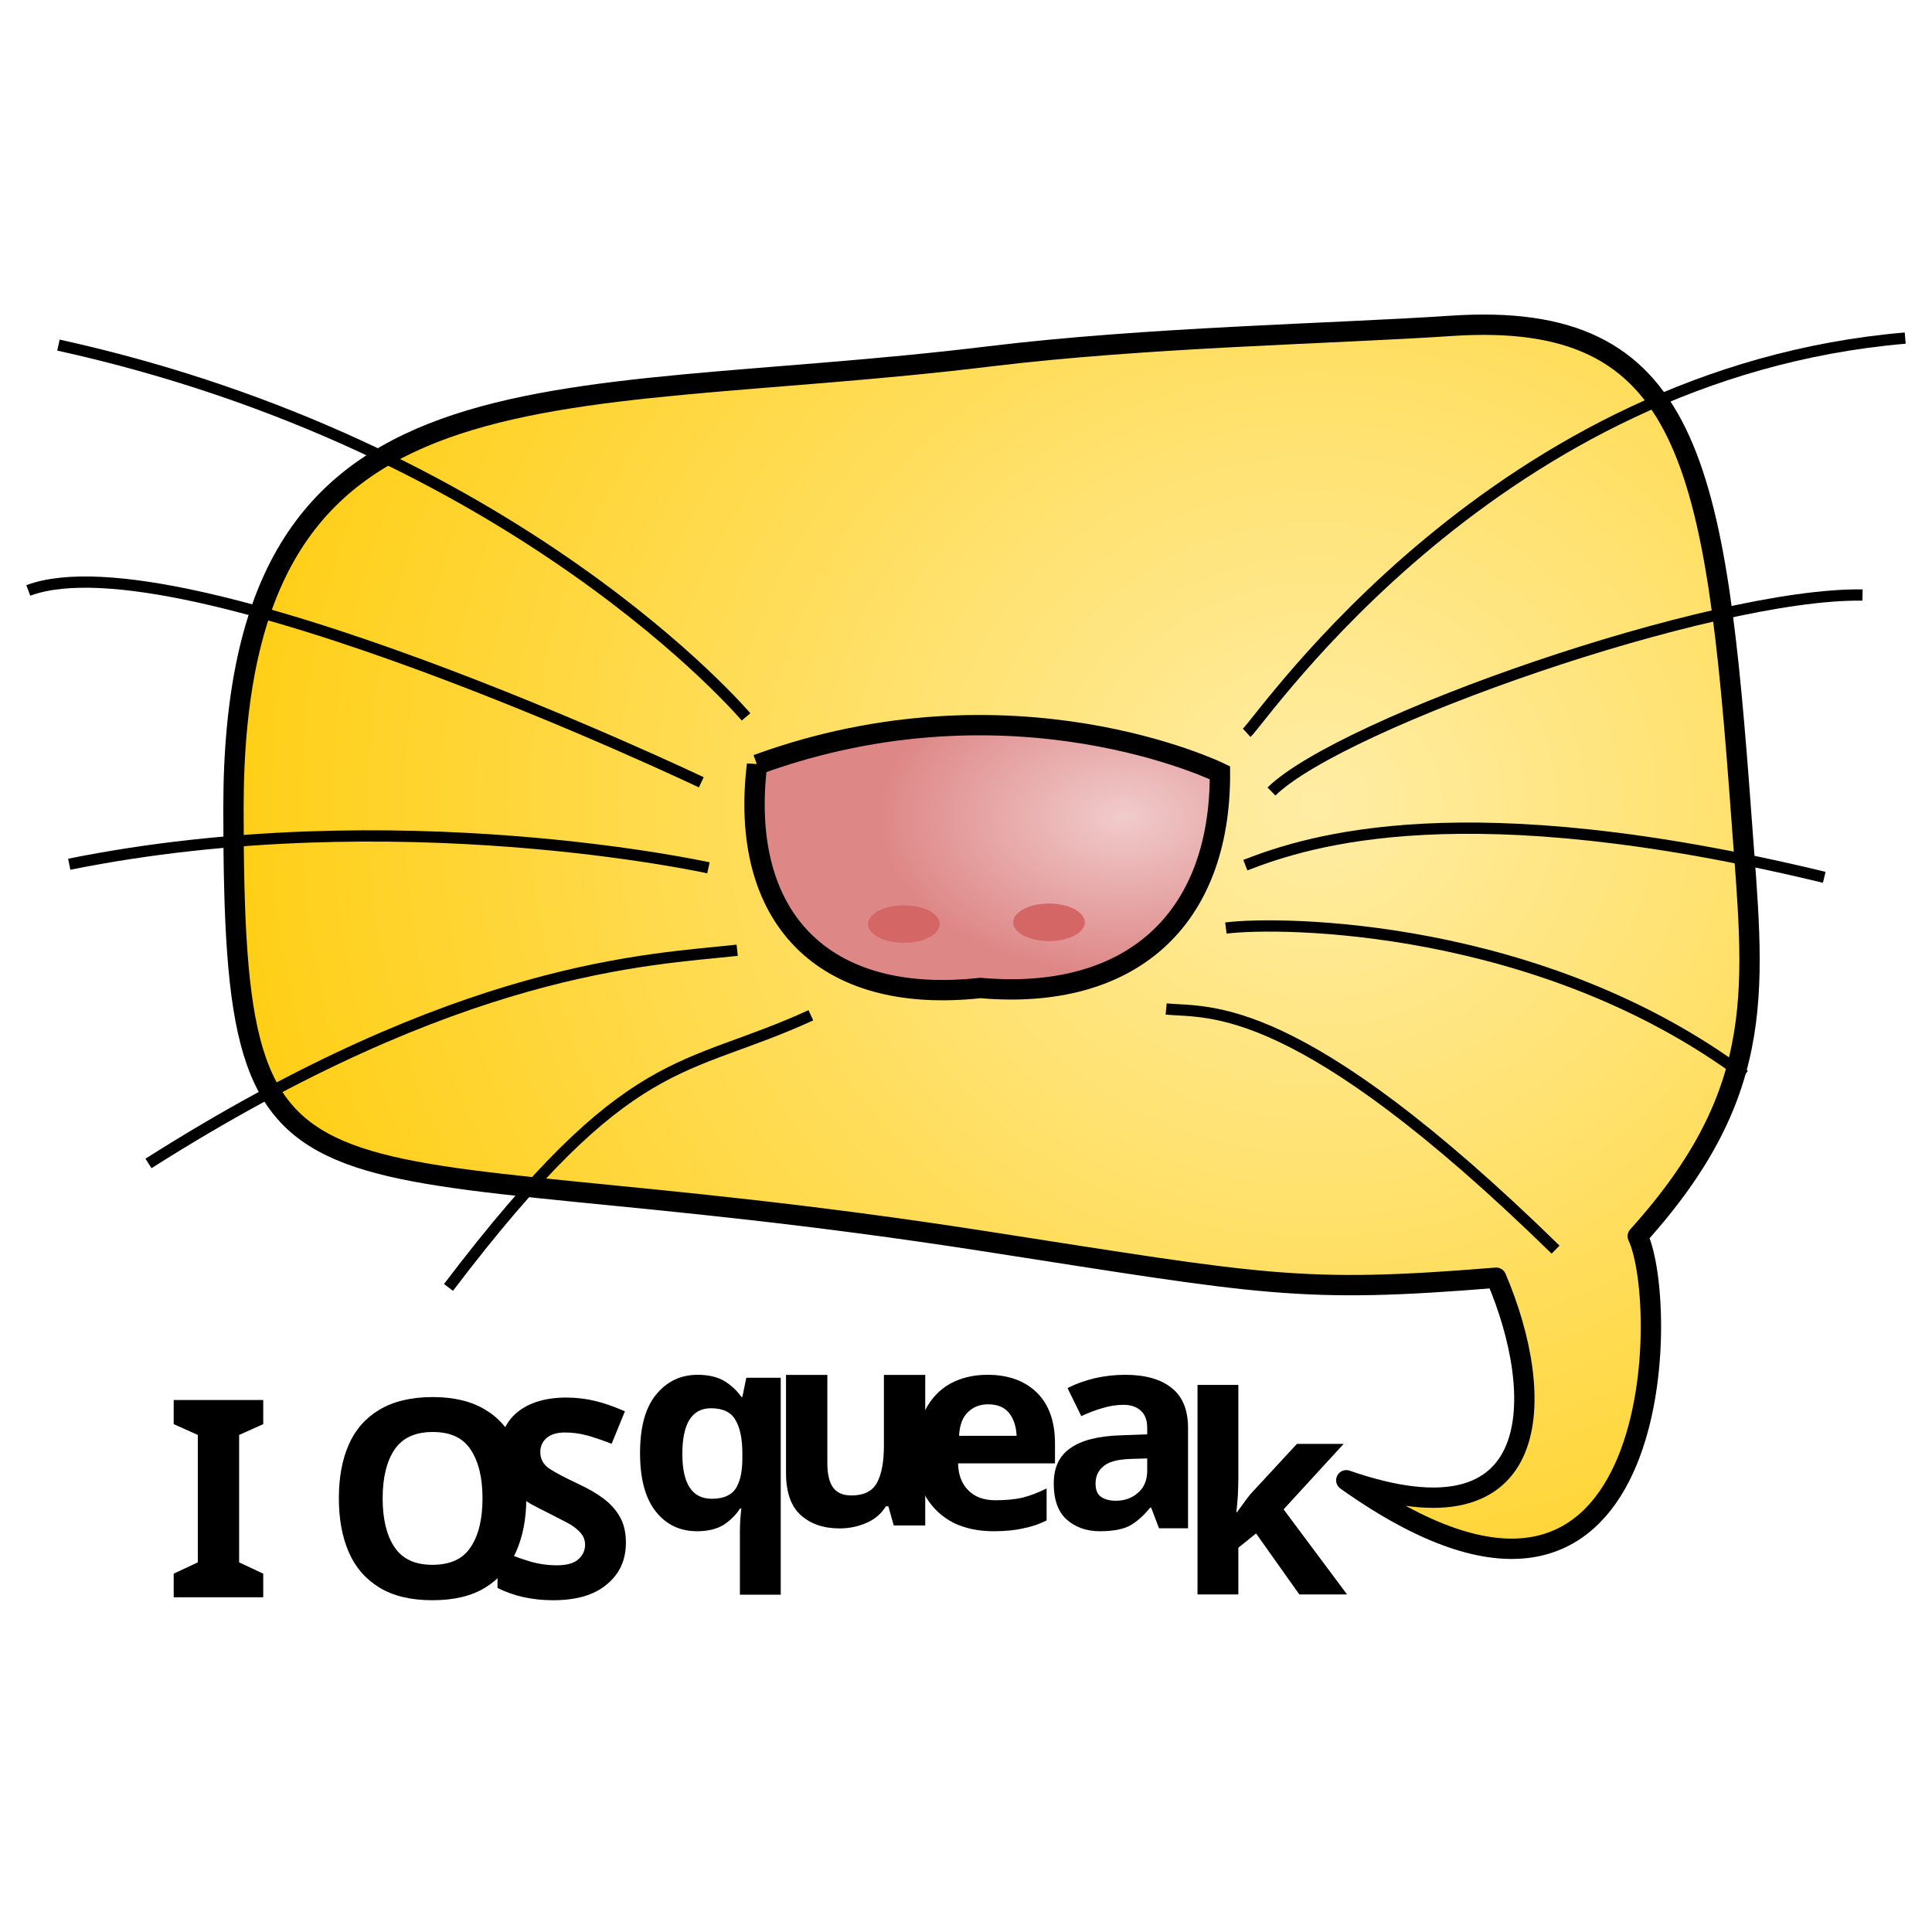
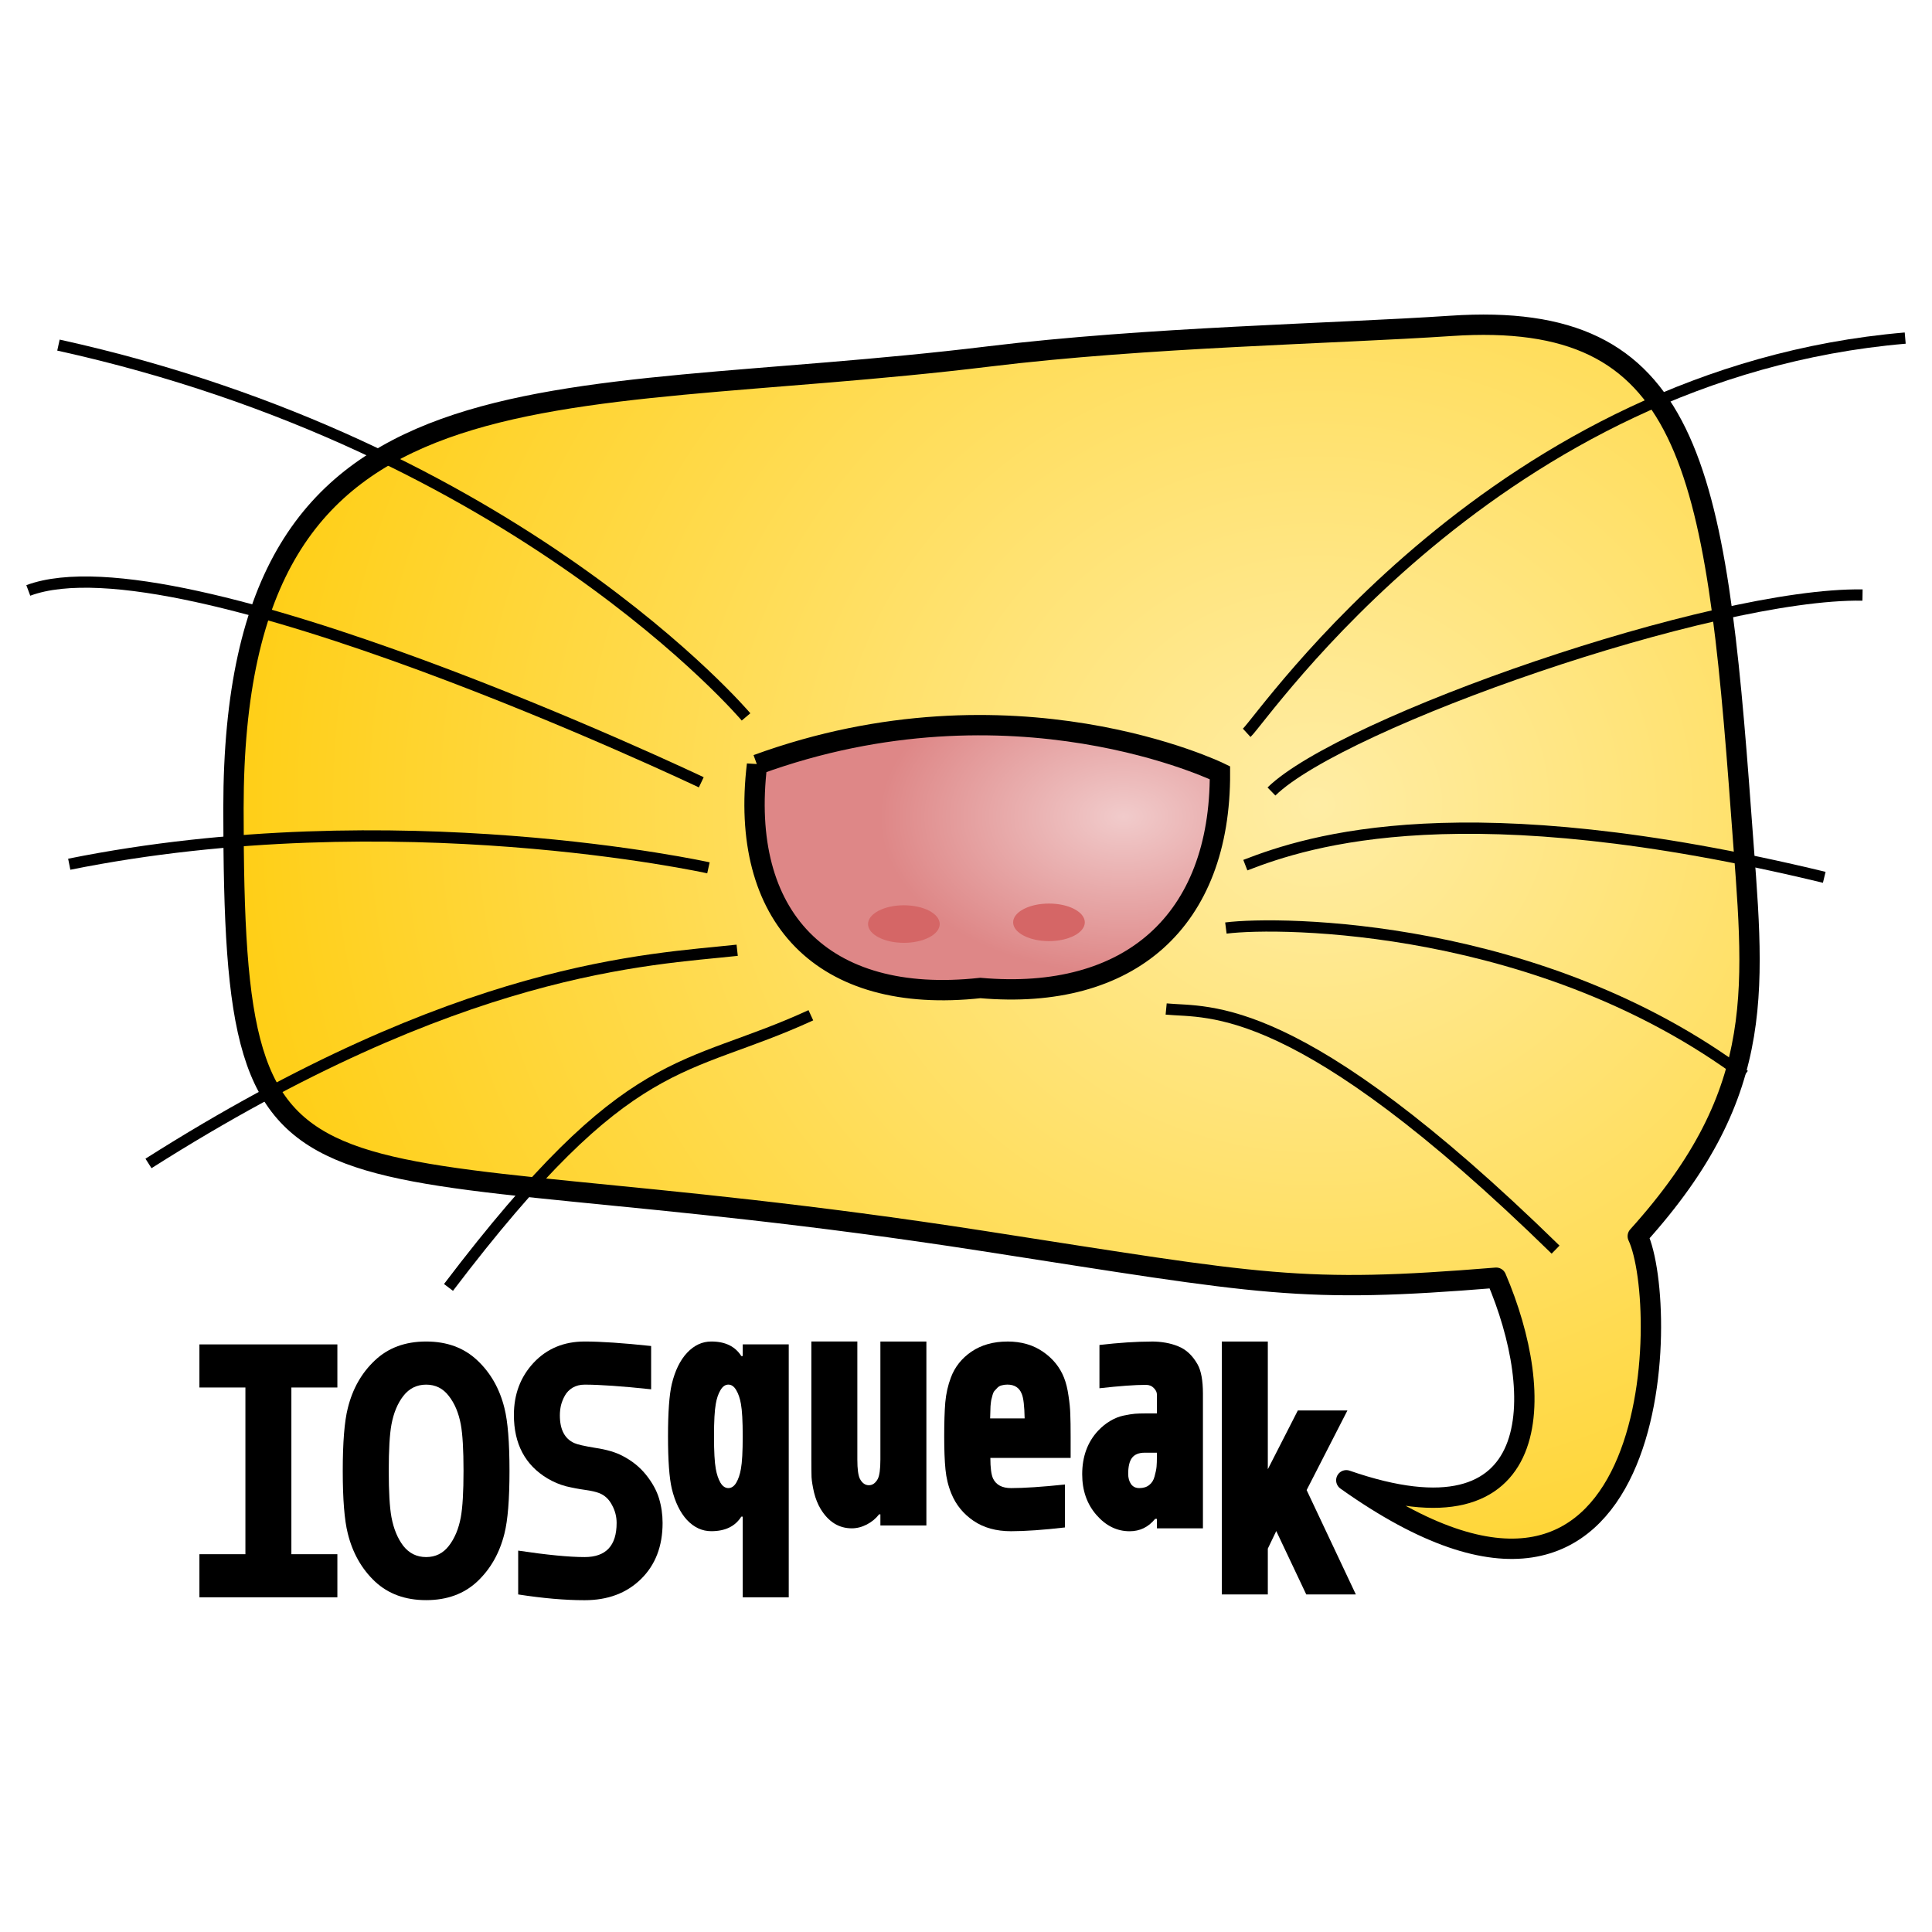
<svg xmlns="http://www.w3.org/2000/svg" xmlns:xlink="http://www.w3.org/1999/xlink" width="95mm" height="95mm" viewBox="0 0 95 95" version="1.1" id="svg4850">
  <defs id="defs4844">
    <radialGradient xlink:href="#linearGradient4474" id="radialGradient4354" gradientUnits="userSpaceOnUse" gradientTransform="matrix(0.6248329,0,0,0.4032075,41.77501,521.0096)" cx="129.466" cy="845.96" fx="129.466" fy="845.96" r="34.693" />
    <linearGradient id="linearGradient4474">
      <stop style="stop-color:#f1cbcb;stop-opacity:1;" offset="0" id="stop4476" />
      <stop style="stop-color:#de8787;stop-opacity:1;" offset="1" id="stop4478" />
    </linearGradient>
    <linearGradient id="linearGradient4496">
      <stop style="stop-color:#ffeda5;stop-opacity:1;" offset="0" id="stop4498" />
      <stop style="stop-color:#ffcb05;stop-opacity:1;" offset="1" id="stop4500" />
    </linearGradient>
    <radialGradient xlink:href="#linearGradient4496" id="radialGradient5451" cx="315.315" cy="266.628" fx="315.315" fy="266.628" r="45.27" gradientTransform="matrix(1,0,0,0.9697127,0,8.482738)" gradientUnits="userSpaceOnUse" />
    <radialGradient xlink:href="#linearGradient4496" id="radialGradient5499" cx="321.686" cy="233.725" fx="321.686" fy="233.725" r="192.429" gradientTransform="matrix(0.3107867,0,0,0.2876997,-20.24885,-15.45205)" gradientUnits="userSpaceOnUse" />
  </defs>
  <g id="layer1" transform="translate(-14.97196,-12.22504)">
    <path style="fill:url(#radialGradient5499);fill-opacity:1;stroke:#000000;stroke-width:1;stroke-linecap:round;stroke-linejoin:round;stroke-miterlimit:4;stroke-dasharray:none;stroke-opacity:1" d="M 86.329,28.248 C 80.489,28.639 71.378,28.802 63.587,29.753 41.769,32.416 26.452,29.127 26.452,51.961 c 0,22.253 2.813,15.994 36.824,21.28 13.933,2.165 15.618,2.598 25.265,1.812 2.47,5.769 2.527,13.395 -7.369,9.96 15.652,11.127 15.945,-8.586 14.332,-12.002 6.521,-7.228 5.703,-12.287 5.094,-20.638 C 99.332,35 98.111,27.46 86.329,28.248 Z" id="path5437" />
    <g style="display:inline" transform="matrix(0.553642,0,0,0.553642,2.31052,-424.9185)" id="g4317">
      <path id="path4331" d="m 133.595,854.663 c 1.531,-1.409 22.168,-31.957 58.486,-35.057" style="fill:none;stroke:#000000;stroke-width:1px;stroke-linecap:butt;stroke-linejoin:miter;stroke-opacity:1" />
      <path id="path4333" d="m 135.794,859.875 c 6.308,-6.152 39.167,-17.658 52.496,-17.449" style="fill:none;stroke:#000000;stroke-width:1px;stroke-linecap:butt;stroke-linejoin:miter;stroke-opacity:1" />
      <path id="path4335" d="m 131.747,872.002 c 4.888,-0.622 27.962,-0.404 46.058,13.087" style="fill:none;stroke:#000000;stroke-width:1px;stroke-linecap:butt;stroke-linejoin:miter;stroke-opacity:1" />
      <path id="path4337" d="m 126.442,879.193 c 3.816,0.367 11.652,-1.043 34.586,21.371" style="fill:none;stroke:#000000;stroke-width:1px;stroke-linecap:butt;stroke-linejoin:miter;stroke-opacity:1" />
      <path id="path4339" d="m 89.129,853.25 c 0,0 -20.324,-24.048 -61.068,-33.022" style="fill:none;stroke:#000000;stroke-width:1px;stroke-linecap:butt;stroke-linejoin:miter;stroke-opacity:1" />
      <path id="path4342" d="m 85.153,859.059 c 0,0 -46.335,-22.053 -59.771,-17.041" style="fill:none;stroke:#000000;stroke-width:1px;stroke-linecap:butt;stroke-linejoin:miter;stroke-opacity:1" />
      <path id="path4344" d="m 88.342,873.975 c -7.841,0.858 -24.531,1.326 -52.285,18.934" style="fill:none;stroke:#000000;stroke-width:1px;stroke-linecap:butt;stroke-linejoin:miter;stroke-opacity:1" />
      <path id="path4346" d="m 94.885,879.749 c -11.347,5.22 -15.983,2.838 -32.183,24.171" style="fill:none;stroke:#000000;stroke-width:1px;stroke-linecap:butt;stroke-linejoin:miter;stroke-opacity:1" />
      <path id="path4350" d="m 85.789,866.654 c 0,0 -27.788,-6.154 -56.77,-0.319" style="display:inline;fill:none;stroke:#000000;stroke-width:1px;stroke-linecap:butt;stroke-linejoin:miter;stroke-opacity:1" />
      <path id="path4352" d="m 133.474,866.416 c 5.673,-2.198 19.433,-6.653 51.417,1.081" style="display:inline;fill:none;stroke:#000000;stroke-width:1px;stroke-linecap:butt;stroke-linejoin:miter;stroke-opacity:1" />
      <path style="fill:url(#radialGradient4354);fill-opacity:1;stroke:#000000;stroke-width:1.806;stroke-linecap:butt;stroke-linejoin:miter;stroke-miterlimit:4;stroke-dasharray:none;stroke-opacity:1" d="m 90.104,857.491 c 22.722,-8.295 41.116,0.721 41.116,0.721 0.053,13.147 -8.011,20.28 -21.279,19.115 -14.082,1.541 -21.455,-6.358 -19.837,-19.837 z" id="path4348" />
      <ellipse ry="1.668" rx="3.183" cy="871.648" cx="103.148" id="path4390" style="color:#000000;clip-rule:nonzero;display:inline;overflow:visible;visibility:visible;opacity:1;isolation:auto;mix-blend-mode:normal;color-interpolation:sRGB;color-interpolation-filters:linearRGB;solid-color:#000000;solid-opacity:1;fill:#d56666;fill-opacity:1;fill-rule:evenodd;stroke:none;stroke-width:2.17;stroke-linecap:round;stroke-linejoin:miter;stroke-miterlimit:4;stroke-dasharray:none;stroke-dashoffset:0;stroke-opacity:1;paint-order:normal;color-rendering:auto;image-rendering:auto;shape-rendering:auto;text-rendering:auto;enable-background:accumulate" />
      <ellipse ry="1.668" rx="3.183" cy="871.496" cx="116.034" id="path4390-7" style="color:#000000;clip-rule:nonzero;display:inline;overflow:visible;visibility:visible;opacity:1;isolation:auto;mix-blend-mode:normal;color-interpolation:sRGB;color-interpolation-filters:linearRGB;solid-color:#000000;solid-opacity:1;fill:#d56666;fill-opacity:1;fill-rule:evenodd;stroke:none;stroke-width:2.17;stroke-linecap:round;stroke-linejoin:miter;stroke-miterlimit:4;stroke-dasharray:none;stroke-dashoffset:0;stroke-opacity:1;paint-order:normal;color-rendering:auto;image-rendering:auto;shape-rendering:auto;text-rendering:auto;enable-background:accumulate" />
    </g>
    <g id="g1073" transform="matrix(1.548072,0,0,1.548072,-3.166729,-72.93646)">
-       <text id="text5527-9" y="105.747" x="16.955" style="font-style:normal;font-variant:normal;font-weight:bold;font-stretch:semi-condensed;font-size:8.764px;line-height:1.25;font-family:Monoid;-inkscape-font-specification:'Monoid, Bold Semi-Condensed';font-variant-ligatures:normal;font-variant-caps:normal;font-variant-numeric:normal;font-feature-settings:normal;text-align:start;letter-spacing:0px;word-spacing:0px;writing-mode:lr-tb;text-anchor:start;fill:#000000;fill-opacity:1;stroke:none;stroke-width:0.657" xml:space="preserve">
-         <tspan style="font-style:normal;font-variant:normal;font-weight:bold;font-stretch:semi-condensed;font-size:8.764px;font-family:Monoid;-inkscape-font-specification:'Monoid, Bold Semi-Condensed';font-variant-ligatures:normal;font-variant-caps:normal;font-variant-numeric:normal;font-feature-settings:normal;text-align:start;writing-mode:lr-tb;text-anchor:start;stroke-width:0.657" y="105.747" x="16.955" id="tspan5525-7">I</tspan>
-       </text>
-       <text id="text5527-9-4" y="105.747" x="21.966" style="font-style:normal;font-variant:normal;font-weight:bold;font-stretch:semi-condensed;font-size:8.764px;line-height:1.25;font-family:Monoid;-inkscape-font-specification:'Monoid, Bold Semi-Condensed';font-variant-ligatures:normal;font-variant-caps:normal;font-variant-numeric:normal;font-feature-settings:normal;text-align:start;letter-spacing:0px;word-spacing:0px;writing-mode:lr-tb;text-anchor:start;fill:#000000;fill-opacity:1;stroke:none;stroke-width:0.657" xml:space="preserve">
-         <tspan style="font-style:normal;font-variant:normal;font-weight:bold;font-stretch:semi-condensed;font-size:8.764px;font-family:Monoid;-inkscape-font-specification:'Monoid, Bold Semi-Condensed';font-variant-ligatures:normal;font-variant-caps:normal;font-variant-numeric:normal;font-feature-settings:normal;text-align:start;writing-mode:lr-tb;text-anchor:start;stroke-width:0.657" y="105.747" x="21.966" id="tspan5525-7-9">O</tspan>
-       </text>
-       <text id="text5527-9-4-9" y="105.747" x="27.114" style="font-style:normal;font-variant:normal;font-weight:bold;font-stretch:semi-condensed;font-size:8.764px;line-height:1.25;font-family:Monoid;-inkscape-font-specification:'Monoid, Bold Semi-Condensed';font-variant-ligatures:normal;font-variant-caps:normal;font-variant-numeric:normal;font-feature-settings:normal;text-align:start;letter-spacing:0px;word-spacing:0px;writing-mode:lr-tb;text-anchor:start;fill:#000000;fill-opacity:1;stroke:none;stroke-width:0.657" xml:space="preserve">
-         <tspan style="font-style:normal;font-variant:normal;font-weight:bold;font-stretch:semi-condensed;font-size:8.764px;font-family:Monoid;-inkscape-font-specification:'Monoid, Bold Semi-Condensed';font-variant-ligatures:normal;font-variant-caps:normal;font-variant-numeric:normal;font-feature-settings:normal;text-align:start;writing-mode:lr-tb;text-anchor:start;stroke-width:0.657" y="105.747" x="27.114" id="tspan5525-7-9-4">S</tspan>
-       </text>
-       <text id="text5527-9-4-9-5" y="103.556" x="31.657" style="font-style:normal;font-variant:normal;font-weight:bold;font-stretch:semi-condensed;font-size:8.764px;line-height:1.25;font-family:Monoid;-inkscape-font-specification:'Monoid, Bold Semi-Condensed';font-variant-ligatures:normal;font-variant-caps:normal;font-variant-numeric:normal;font-feature-settings:normal;text-align:start;letter-spacing:0px;word-spacing:0px;writing-mode:lr-tb;text-anchor:start;fill:#000000;fill-opacity:1;stroke:none;stroke-width:0.657" xml:space="preserve">
-         <tspan style="font-style:normal;font-variant:normal;font-weight:bold;font-stretch:semi-condensed;font-size:8.764px;font-family:Monoid;-inkscape-font-specification:'Monoid, Bold Semi-Condensed';font-variant-ligatures:normal;font-variant-caps:normal;font-variant-numeric:normal;font-feature-settings:normal;text-align:start;writing-mode:lr-tb;text-anchor:start;stroke-width:0.657" y="103.556" x="31.657" id="tspan5525-7-9-4-9">q</tspan>
-       </text>
-       <text id="text5527-9-4-9-5-9" y="103.465" x="36.027" style="font-style:normal;font-variant:normal;font-weight:bold;font-stretch:semi-condensed;font-size:8.764px;line-height:1.25;font-family:Monoid;-inkscape-font-specification:'Monoid, Bold Semi-Condensed';font-variant-ligatures:normal;font-variant-caps:normal;font-variant-numeric:normal;font-feature-settings:normal;text-align:start;letter-spacing:0px;word-spacing:0px;writing-mode:lr-tb;text-anchor:start;fill:#000000;fill-opacity:1;stroke:none;stroke-width:0.657" xml:space="preserve">
-         <tspan style="font-style:normal;font-variant:normal;font-weight:bold;font-stretch:semi-condensed;font-size:8.764px;font-family:Monoid;-inkscape-font-specification:'Monoid, Bold Semi-Condensed';font-variant-ligatures:normal;font-variant-caps:normal;font-variant-numeric:normal;font-feature-settings:normal;text-align:start;writing-mode:lr-tb;text-anchor:start;stroke-width:0.657" y="103.465" x="36.027" id="tspan5525-7-9-4-9-0">u</tspan>
-       </text>
-       <text id="text5527-9-4-9-5-2" y="103.556" x="40.429" style="font-style:normal;font-variant:normal;font-weight:bold;font-stretch:semi-condensed;font-size:8.764px;line-height:1.25;font-family:Monoid;-inkscape-font-specification:'Monoid, Bold Semi-Condensed';font-variant-ligatures:normal;font-variant-caps:normal;font-variant-numeric:normal;font-feature-settings:normal;text-align:start;letter-spacing:0px;word-spacing:0px;writing-mode:lr-tb;text-anchor:start;fill:#000000;fill-opacity:1;stroke:none;stroke-width:0.657" xml:space="preserve">
-         <tspan id="tspan1017" style="font-style:normal;font-variant:normal;font-weight:bold;font-stretch:semi-condensed;font-size:8.764px;font-family:Monoid;-inkscape-font-specification:'Monoid, Bold Semi-Condensed';font-variant-ligatures:normal;font-variant-caps:normal;font-variant-numeric:normal;font-feature-settings:normal;text-align:start;writing-mode:lr-tb;text-anchor:start;stroke-width:0.657" y="103.556" x="40.429">e</tspan>
-       </text>
-       <text id="text5527-9-4-9-5-2-7" y="103.556" x="44.813" style="font-style:normal;font-variant:normal;font-weight:bold;font-stretch:semi-condensed;font-size:8.764px;line-height:1.25;font-family:Monoid;-inkscape-font-specification:'Monoid, Bold Semi-Condensed';font-variant-ligatures:normal;font-variant-caps:normal;font-variant-numeric:normal;font-feature-settings:normal;text-align:start;letter-spacing:0px;word-spacing:0px;writing-mode:lr-tb;text-anchor:start;fill:#000000;fill-opacity:1;stroke:none;stroke-width:0.657" xml:space="preserve">
-         <tspan id="tspan1017-4" style="font-style:normal;font-variant:normal;font-weight:bold;font-stretch:semi-condensed;font-size:8.764px;font-family:Monoid;-inkscape-font-specification:'Monoid, Bold Semi-Condensed';font-variant-ligatures:normal;font-variant-caps:normal;font-variant-numeric:normal;font-feature-settings:normal;text-align:start;writing-mode:lr-tb;text-anchor:start;stroke-width:0.657" y="103.556" x="44.813">a</tspan>
-       </text>
-       <text id="text5527-9-4-9-5-2-7-2" y="105.656" x="49.066" style="font-style:normal;font-variant:normal;font-weight:bold;font-stretch:semi-condensed;font-size:8.764px;line-height:1.25;font-family:Monoid;-inkscape-font-specification:'Monoid, Bold Semi-Condensed';font-variant-ligatures:normal;font-variant-caps:normal;font-variant-numeric:normal;font-feature-settings:normal;text-align:start;letter-spacing:0px;word-spacing:0px;writing-mode:lr-tb;text-anchor:start;fill:#000000;fill-opacity:1;stroke:none;stroke-width:0.657" xml:space="preserve">
-         <tspan id="tspan1017-4-6" style="font-style:normal;font-variant:normal;font-weight:bold;font-stretch:semi-condensed;font-size:8.764px;font-family:Monoid;-inkscape-font-specification:'Monoid, Bold Semi-Condensed';font-variant-ligatures:normal;font-variant-caps:normal;font-variant-numeric:normal;font-feature-settings:normal;text-align:start;writing-mode:lr-tb;text-anchor:start;stroke-width:0.657" y="105.656" x="49.066">k</tspan>
-       </text>
+       <g aria-label="I" id="text5527-9" style="font-style:normal;font-variant:normal;font-weight:bold;font-stretch:semi-condensed;font-size:8.764px;line-height:1.25;font-family:Monoid;-inkscape-font-specification:'Monoid, Bold Semi-Condensed';font-variant-ligatures:normal;font-variant-caps:normal;font-variant-numeric:normal;font-feature-settings:normal;text-align:start;letter-spacing:0px;word-spacing:0px;writing-mode:lr-tb;text-anchor:start;fill:#000000;fill-opacity:1;stroke:none;stroke-width:0.657">
+         <path d="m 22.433,97.714 v 1.369 h -1.461 v 5.295 h 1.461 v 1.369 h -4.382 v -1.369 h 1.461 v -5.295 h -1.461 v -1.369 z" style="font-style:normal;font-variant:normal;font-weight:bold;font-stretch:semi-condensed;font-size:8.764px;font-family:Monoid;-inkscape-font-specification:'Monoid, Bold Semi-Condensed';font-variant-ligatures:normal;font-variant-caps:normal;font-variant-numeric:normal;font-feature-settings:normal;text-align:start;writing-mode:lr-tb;text-anchor:start;stroke-width:0.657" id="path880" />
+       </g>
+       <g aria-label="O" id="text5527-9-4" style="font-style:normal;font-variant:normal;font-weight:bold;font-stretch:semi-condensed;font-size:8.764px;line-height:1.25;font-family:Monoid;-inkscape-font-specification:'Monoid, Bold Semi-Condensed';font-variant-ligatures:normal;font-variant-caps:normal;font-variant-numeric:normal;font-feature-settings:normal;text-align:start;letter-spacing:0px;word-spacing:0px;writing-mode:lr-tb;text-anchor:start;fill:#000000;fill-opacity:1;stroke:none;stroke-width:0.657">
+         <path d="m 24.151,100.258 q -0.086,0.468 -0.086,1.472 0,1.004 0.086,1.472 0.103,0.553 0.377,0.913 0.28,0.354 0.725,0.354 0.445,0 0.719,-0.354 0.28,-0.359 0.382,-0.913 0.086,-0.474 0.086,-1.472 0,-1.004 -0.086,-1.472 -0.103,-0.553 -0.382,-0.907 -0.274,-0.359 -0.719,-0.359 -0.445,0 -0.725,0.359 -0.274,0.354 -0.377,0.907 z m -1.387,3.463 q -0.16,-0.633 -0.16,-1.991 0,-1.358 0.16,-1.991 0.228,-0.924 0.862,-1.518 0.633,-0.599 1.626,-0.599 0.993,0 1.626,0.599 0.633,0.593 0.862,1.518 0.16,0.633 0.16,1.991 0,1.358 -0.16,1.991 -0.228,0.924 -0.862,1.523 -0.633,0.593 -1.626,0.593 -0.993,0 -1.626,-0.593 -0.633,-0.599 -0.862,-1.523 z" style="font-style:normal;font-variant:normal;font-weight:bold;font-stretch:semi-condensed;font-size:8.764px;font-family:Monoid;-inkscape-font-specification:'Monoid, Bold Semi-Condensed';font-variant-ligatures:normal;font-variant-caps:normal;font-variant-numeric:normal;font-feature-settings:normal;text-align:start;writing-mode:lr-tb;text-anchor:start;stroke-width:0.657" id="path883" />
+       </g>
+       <g aria-label="S" id="text5527-9-4-9" style="font-style:normal;font-variant:normal;font-weight:bold;font-stretch:semi-condensed;font-size:8.764px;line-height:1.25;font-family:Monoid;-inkscape-font-specification:'Monoid, Bold Semi-Condensed';font-variant-ligatures:normal;font-variant-caps:normal;font-variant-numeric:normal;font-feature-settings:normal;text-align:start;letter-spacing:0px;word-spacing:0px;writing-mode:lr-tb;text-anchor:start;fill:#000000;fill-opacity:1;stroke:none;stroke-width:0.657">
+         <path d="m 30.287,105.839 q -0.936,0 -2.111,-0.183 v -1.392 q 1.375,0.205 2.111,0.205 1.016,0 1.016,-1.084 0,-0.302 -0.148,-0.571 -0.143,-0.274 -0.405,-0.377 -0.165,-0.063 -0.456,-0.103 -0.291,-0.04 -0.599,-0.114 -0.302,-0.08 -0.582,-0.245 -1.073,-0.639 -1.073,-2.02 0,-0.987 0.628,-1.66 0.633,-0.673 1.62,-0.673 0.77,0 2.111,0.143 v 1.375 Q 31.011,98.992 30.287,98.992 q -0.217,0 -0.382,0.097 -0.16,0.097 -0.245,0.251 -0.086,0.154 -0.126,0.314 -0.034,0.16 -0.034,0.314 0,0.673 0.456,0.879 0.148,0.069 0.673,0.154 0.531,0.08 0.856,0.251 0.456,0.234 0.753,0.605 0.297,0.371 0.411,0.747 0.114,0.377 0.114,0.782 0,1.107 -0.685,1.78 -0.685,0.673 -1.792,0.673 z" style="font-style:normal;font-variant:normal;font-weight:bold;font-stretch:semi-condensed;font-size:8.764px;font-family:Monoid;-inkscape-font-specification:'Monoid, Bold Semi-Condensed';font-variant-ligatures:normal;font-variant-caps:normal;font-variant-numeric:normal;font-feature-settings:normal;text-align:start;writing-mode:lr-tb;text-anchor:start;stroke-width:0.657" id="path886" />
+       </g>
+       <g aria-label="q" id="text5527-9-4-9-5" style="font-style:normal;font-variant:normal;font-weight:bold;font-stretch:semi-condensed;font-size:8.764px;line-height:1.25;font-family:Monoid;-inkscape-font-specification:'Monoid, Bold Semi-Condensed';font-variant-ligatures:normal;font-variant-caps:normal;font-variant-numeric:normal;font-feature-settings:normal;text-align:start;letter-spacing:0px;word-spacing:0px;writing-mode:lr-tb;text-anchor:start;fill:#000000;fill-opacity:1;stroke:none;stroke-width:0.657">
+         <path d="m 34.31,97.622 q 0.662,0 0.953,0.462 h 0.046 v -0.371 h 1.461 v 8.034 h -1.461 v -2.562 h -0.046 q -0.291,0.462 -0.953,0.462 -0.434,0 -0.77,-0.354 -0.331,-0.359 -0.485,-0.999 -0.12,-0.514 -0.12,-1.66 0,-1.147 0.12,-1.66 0.154,-0.639 0.485,-0.993 0.337,-0.359 0.77,-0.359 z m 0.793,1.546 q -0.103,-0.177 -0.251,-0.177 -0.148,0 -0.251,0.177 -0.103,0.171 -0.148,0.434 -0.057,0.308 -0.057,1.033 0,0.725 0.057,1.033 0.046,0.262 0.148,0.439 0.103,0.171 0.251,0.171 0.148,0 0.251,-0.171 0.103,-0.177 0.148,-0.439 0.057,-0.308 0.057,-1.033 0,-0.725 -0.057,-1.033 -0.046,-0.262 -0.148,-0.434 z" style="font-style:normal;font-variant:normal;font-weight:bold;font-stretch:semi-condensed;font-size:8.764px;font-family:Monoid;-inkscape-font-specification:'Monoid, Bold Semi-Condensed';font-variant-ligatures:normal;font-variant-caps:normal;font-variant-numeric:normal;font-feature-settings:normal;text-align:start;writing-mode:lr-tb;text-anchor:start;stroke-width:0.657" id="path889" />
+       </g>
+       <g aria-label="u" id="text5527-9-4-9-5-9" style="font-style:normal;font-variant:normal;font-weight:bold;font-stretch:semi-condensed;font-size:8.764px;line-height:1.25;font-family:Monoid;-inkscape-font-specification:'Monoid, Bold Semi-Condensed';font-variant-ligatures:normal;font-variant-caps:normal;font-variant-numeric:normal;font-feature-settings:normal;text-align:start;letter-spacing:0px;word-spacing:0px;writing-mode:lr-tb;text-anchor:start;fill:#000000;fill-opacity:1;stroke:none;stroke-width:0.657">
+         <path d="m 38.772,103.556 q -0.611,0 -0.987,-0.611 -0.137,-0.228 -0.211,-0.525 -0.068,-0.297 -0.08,-0.491 -0.006,-0.2 -0.006,-0.559 v -3.749 h 1.461 V 101.371 q 0,0.462 0.086,0.622 0.108,0.194 0.28,0.194 0.171,0 0.28,-0.194 0.086,-0.16 0.086,-0.622 v -3.749 h 1.461 v 5.843 h -1.461 v -0.354 h -0.04 q -0.16,0.205 -0.394,0.325 -0.234,0.12 -0.474,0.12 z" style="font-style:normal;font-variant:normal;font-weight:bold;font-stretch:semi-condensed;font-size:8.764px;font-family:Monoid;-inkscape-font-specification:'Monoid, Bold Semi-Condensed';font-variant-ligatures:normal;font-variant-caps:normal;font-variant-numeric:normal;font-feature-settings:normal;text-align:start;writing-mode:lr-tb;text-anchor:start;stroke-width:0.657" id="path892" />
+       </g>
+       <g aria-label="e" id="text5527-9-4-9-5-2" style="font-style:normal;font-variant:normal;font-weight:bold;font-stretch:semi-condensed;font-size:8.764px;line-height:1.25;font-family:Monoid;-inkscape-font-specification:'Monoid, Bold Semi-Condensed';font-variant-ligatures:normal;font-variant-caps:normal;font-variant-numeric:normal;font-feature-settings:normal;text-align:start;letter-spacing:0px;word-spacing:0px;writing-mode:lr-tb;text-anchor:start;fill:#000000;fill-opacity:1;stroke:none;stroke-width:0.657">
+         <path d="m 43.715,97.622 q 0.662,0 1.13,0.325 0.468,0.32 0.668,0.822 0.097,0.245 0.143,0.576 0.051,0.331 0.057,0.588 0.011,0.251 0.011,0.702 v 0.685 h -2.55 q 0,0.468 0.086,0.656 0.148,0.302 0.571,0.302 0.622,0 1.712,-0.114 v 1.364 q -1.038,0.12 -1.712,0.12 -0.708,0 -1.193,-0.331 -0.485,-0.331 -0.702,-0.862 -0.148,-0.359 -0.188,-0.77 -0.04,-0.411 -0.04,-1.05 0,-0.656 0.034,-1.078 0.04,-0.428 0.177,-0.787 0.188,-0.508 0.656,-0.827 0.474,-0.32 1.141,-0.32 z m 0,1.369 q -0.097,0 -0.177,0.023 -0.08,0.017 -0.137,0.074 -0.051,0.051 -0.091,0.097 -0.04,0.04 -0.068,0.143 -0.023,0.097 -0.04,0.154 -0.011,0.057 -0.023,0.194 -0.006,0.131 -0.006,0.188 0,0.051 -0.006,0.2 h 1.096 q -0.011,-0.588 -0.091,-0.776 -0.114,-0.297 -0.456,-0.297 z" style="font-style:normal;font-variant:normal;font-weight:bold;font-stretch:semi-condensed;font-size:8.764px;font-family:Monoid;-inkscape-font-specification:'Monoid, Bold Semi-Condensed';font-variant-ligatures:normal;font-variant-caps:normal;font-variant-numeric:normal;font-feature-settings:normal;text-align:start;writing-mode:lr-tb;text-anchor:start;stroke-width:0.657" id="path895" />
+       </g>
+       <g aria-label="a" id="text5527-9-4-9-5-2-7" style="font-style:normal;font-variant:normal;font-weight:bold;font-stretch:semi-condensed;font-size:8.764px;line-height:1.25;font-family:Monoid;-inkscape-font-specification:'Monoid, Bold Semi-Condensed';font-variant-ligatures:normal;font-variant-caps:normal;font-variant-numeric:normal;font-feature-settings:normal;text-align:start;letter-spacing:0px;word-spacing:0px;writing-mode:lr-tb;text-anchor:start;fill:#000000;fill-opacity:1;stroke:none;stroke-width:0.657">
+         <path d="m 48.465,101.154 h -0.388 q -0.28,0 -0.405,0.165 -0.12,0.16 -0.12,0.508 0,0.194 0.091,0.325 0.091,0.126 0.262,0.126 0.194,0 0.314,-0.097 0.126,-0.097 0.171,-0.274 0.051,-0.183 0.063,-0.308 0.011,-0.126 0.011,-0.314 z m -0.183,-3.532 q 0.491,0 0.862,0.154 0.371,0.148 0.611,0.571 0.171,0.302 0.171,0.936 v 4.274 h -1.461 v -0.302 h -0.057 q -0.32,0.394 -0.81,0.394 -0.605,0 -1.056,-0.519 -0.451,-0.519 -0.451,-1.29 0,-0.839 0.502,-1.381 0.183,-0.194 0.388,-0.314 0.211,-0.126 0.428,-0.171 0.223,-0.046 0.354,-0.057 0.137,-0.011 0.325,-0.011 h 0.377 v -0.593 q 0,-0.114 -0.097,-0.211 -0.097,-0.103 -0.251,-0.103 -0.525,0 -1.478,0.108 v -1.375 q 0.941,-0.108 1.643,-0.108 z" style="font-style:normal;font-variant:normal;font-weight:bold;font-stretch:semi-condensed;font-size:8.764px;font-family:Monoid;-inkscape-font-specification:'Monoid, Bold Semi-Condensed';font-variant-ligatures:normal;font-variant-caps:normal;font-variant-numeric:normal;font-feature-settings:normal;text-align:start;writing-mode:lr-tb;text-anchor:start;stroke-width:0.657" id="path898" />
+       </g>
+       <g aria-label="k" id="text5527-9-4-9-5-2-7-2" style="font-style:normal;font-variant:normal;font-weight:bold;font-stretch:semi-condensed;font-size:8.764px;line-height:1.25;font-family:Monoid;-inkscape-font-specification:'Monoid, Bold Semi-Condensed';font-variant-ligatures:normal;font-variant-caps:normal;font-variant-numeric:normal;font-feature-settings:normal;text-align:start;letter-spacing:0px;word-spacing:0px;writing-mode:lr-tb;text-anchor:start;fill:#000000;fill-opacity:1;stroke:none;stroke-width:0.657">
+         <path d="M 51.987,105.656 H 50.526 v -8.034 h 1.461 v 4.057 l 0.953,-1.866 h 1.575 l -1.295,2.528 1.563,3.315 h -1.575 l -0.953,-2.014 -0.268,0.559 z" style="font-style:normal;font-variant:normal;font-weight:bold;font-stretch:semi-condensed;font-size:8.764px;font-family:Monoid;-inkscape-font-specification:'Monoid, Bold Semi-Condensed';font-variant-ligatures:normal;font-variant-caps:normal;font-variant-numeric:normal;font-feature-settings:normal;text-align:start;writing-mode:lr-tb;text-anchor:start;stroke-width:0.657" id="path901" />
+       </g>
    </g>
  </g>
  <g id="layer4" transform="translate(-14.97196,-12.22504)" />
</svg>
